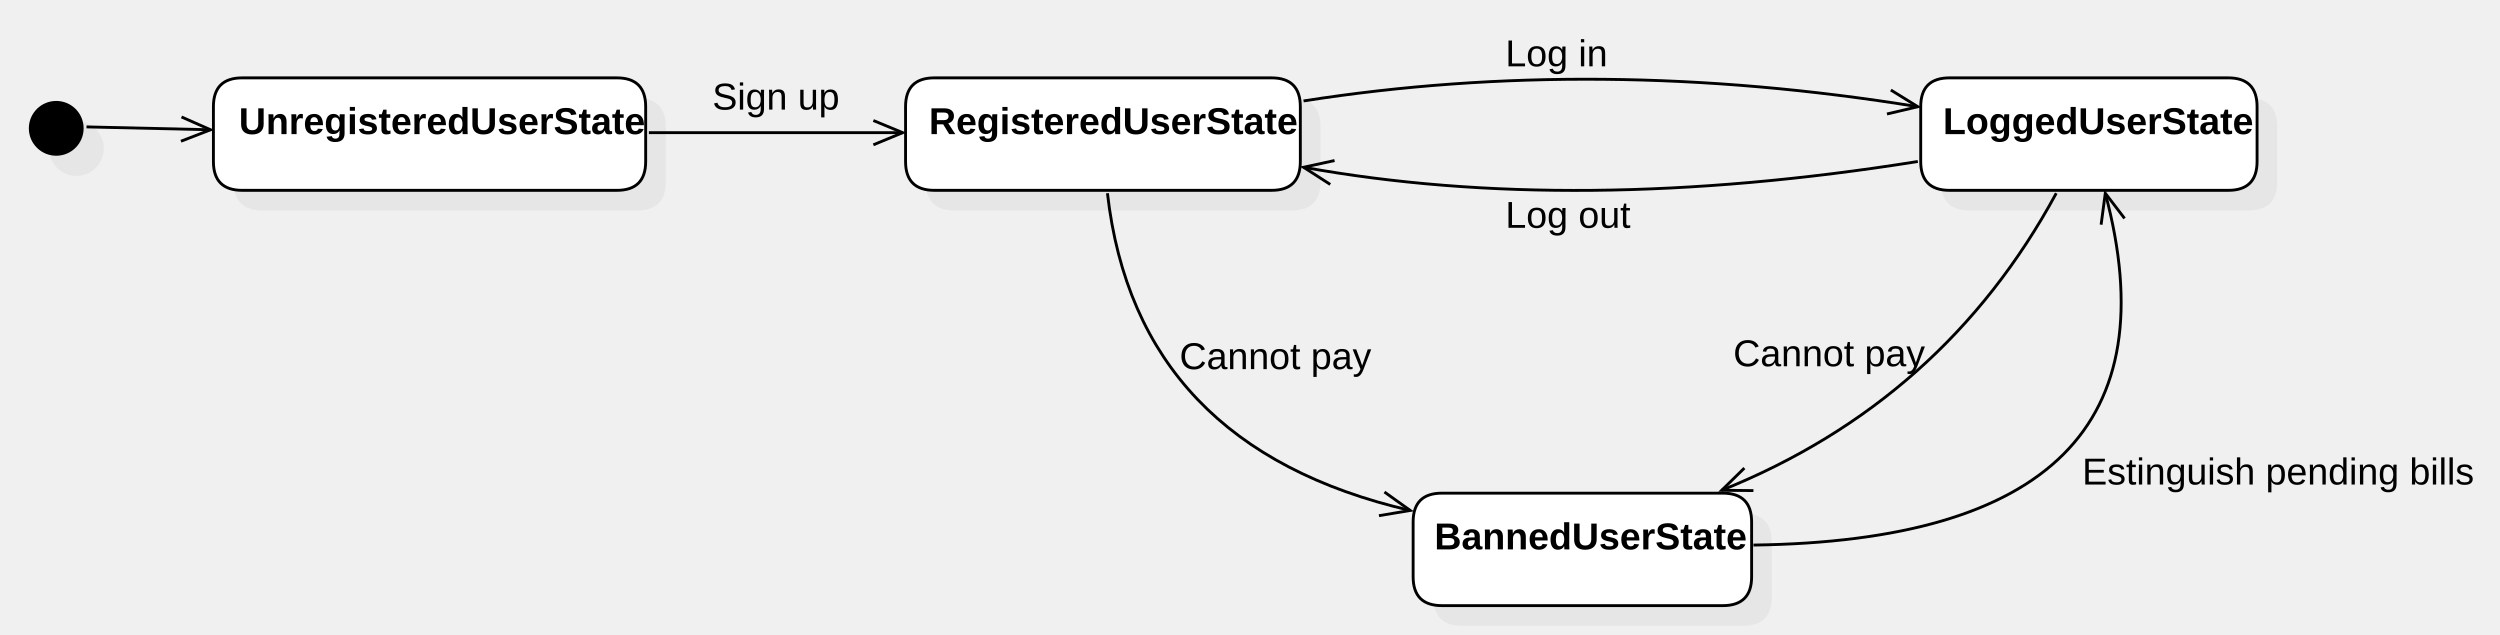
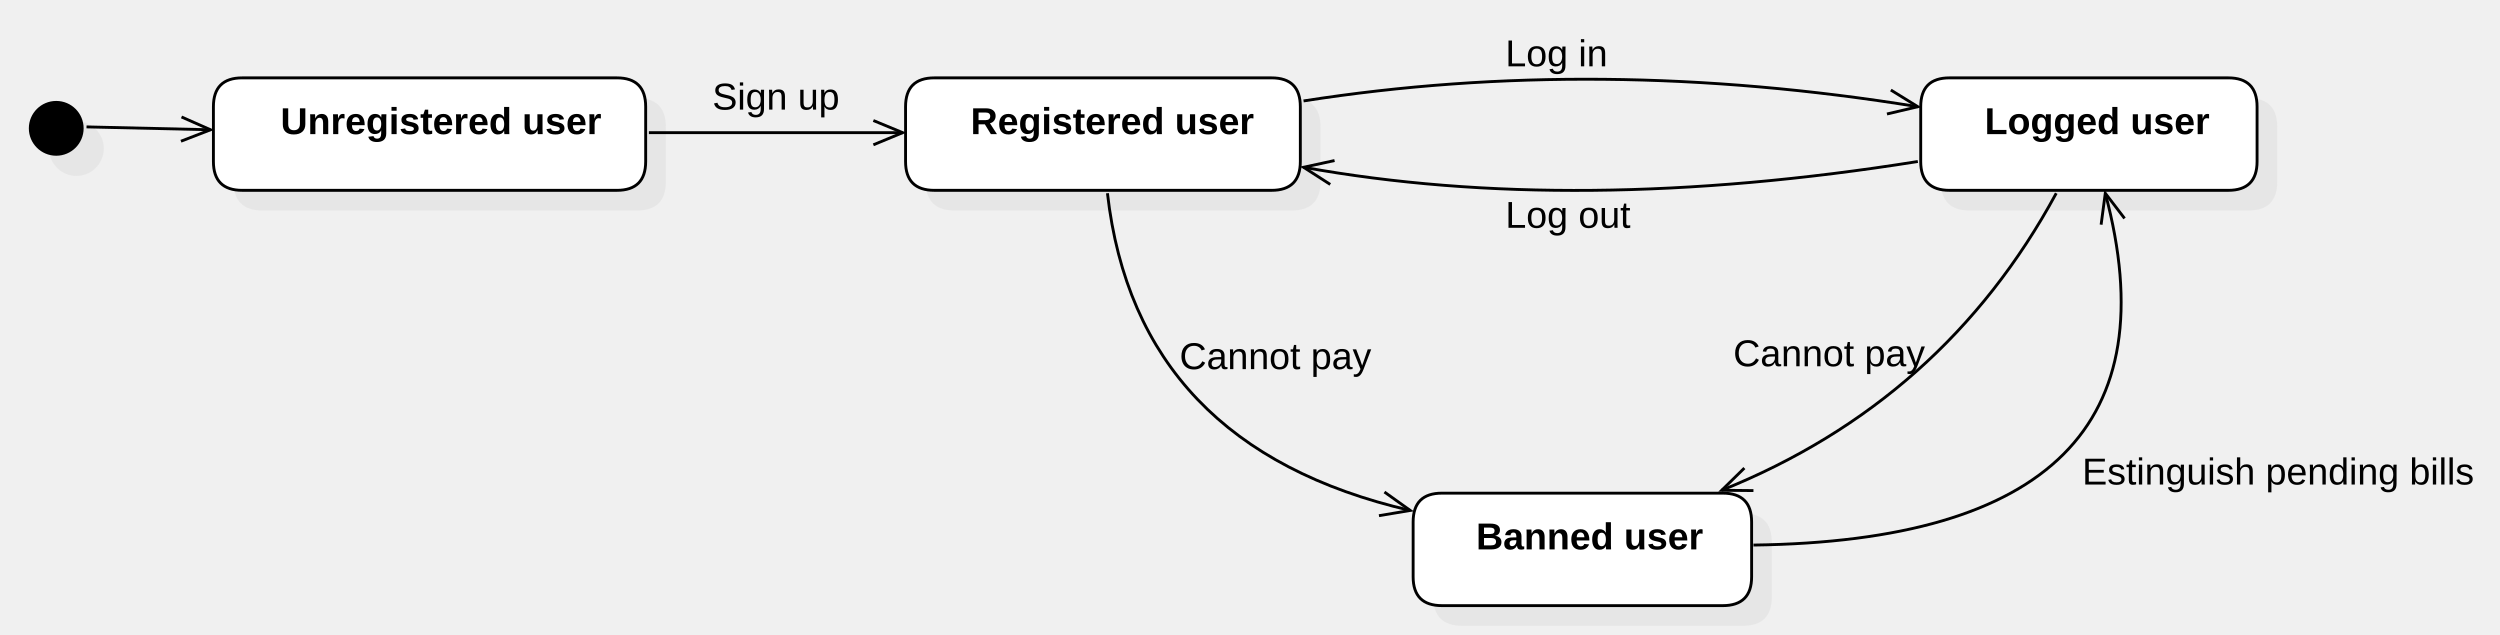
<svg xmlns="http://www.w3.org/2000/svg" version="1.1" width="866.865" height="220">
  <defs />
  <g>
    <g transform="translate(-142,-173) scale(1,1)">
      <path fill="#C0C0C0" stroke="none" d="M 233 207 L 362.886 207 Q 372.886 207 372.886 217 L 372.886 236 Q 372.886 246 362.886 246 L 233 246 Q 223 246 223 236 L 223 217 Q 223 207 233 207 Z" opacity="0.2" />
    </g>
    <g transform="translate(-142,-173) scale(1,1)">
      <path fill="#ffffff" stroke="none" d="M 226 200 L 355.886 200 Q 365.886 200 365.886 210 L 365.886 229 Q 365.886 239 355.886 239 L 226 239 Q 216 239 216 229 L 216 210 Q 216 200 226 200 Z" />
    </g>
    <g transform="translate(-142,-173) scale(1,1)">
      <path fill="none" stroke="#000000" d="M 226 200 L 355.886 200 Q 365.886 200 365.886 210 L 365.886 229 Q 365.886 239 355.886 239 L 226 239 Q 216 239 216 229 L 216 210 Q 216 200 226 200 Z" stroke-miterlimit="10" />
    </g>
    <g transform="translate(-142,-173) scale(1,1)">
      <g>
        <path fill="none" stroke="none" />
-         <text fill="#000000" stroke="none" font-family="Arial" font-size="13px" font-style="normal" font-weight="bold" text-decoration="none" x="224.829" y="219.5">UnregisteredUserState</text>
+         <text fill="#000000" stroke="none" font-family="Arial" font-size="13px" font-style="normal" font-weight="bold" text-decoration="none" x="239.28" y="219.5">Unregistered user</text>
      </g>
    </g>
    <g transform="translate(-142,-173) scale(1,1)">
      <path fill="#C0C0C0" stroke="none" d="M 159 224.5 C 159 219.253 163.253 215 168.5 215 C 173.747 215 178 219.253 178 224.5 C 178 229.747 173.747 234 168.5 234 C 163.253 234 159 229.747 159 224.5 Z" opacity="0.2" />
    </g>
    <g transform="translate(-142,-173) scale(1,1)">
      <path fill="#000000" stroke="none" d="M 152 217.5 C 152 212.253 156.253 208 161.5 208 C 166.747 208 171 212.253 171 217.5 C 171 222.747 166.747 227 161.5 227 C 156.253 227 152 222.747 152 217.5 Z" />
    </g>
    <g transform="translate(-142,-173) scale(1,1)">
      <path fill="#C0C0C0" stroke="none" d="M 473 207 L 589.886 207 Q 599.886 207 599.886 217 L 599.886 236 Q 599.886 246 589.886 246 L 473 246 Q 463 246 463 236 L 463 217 Q 463 207 473 207 Z" opacity="0.2" />
    </g>
    <g transform="translate(-142,-173) scale(1,1)">
      <path fill="#ffffff" stroke="none" d="M 466 200 L 582.886 200 Q 592.886 200 592.886 210 L 592.886 229 Q 592.886 239 582.886 239 L 466 239 Q 456 239 456 229 L 456 210 Q 456 200 466 200 Z" />
    </g>
    <g transform="translate(-142,-173) scale(1,1)">
      <path fill="none" stroke="#000000" d="M 466 200 L 582.886 200 Q 592.886 200 592.886 210 L 592.886 229 Q 592.886 239 582.886 239 L 466 239 Q 456 239 456 229 L 456 210 Q 456 200 466 200 Z" stroke-miterlimit="10" />
    </g>
    <g transform="translate(-142,-173) scale(1,1)">
      <g>
        <path fill="none" stroke="none" />
-         <text fill="#000000" stroke="none" font-family="Arial" font-size="13px" font-style="normal" font-weight="bold" text-decoration="none" x="464.109" y="219.5">RegisteredUserState</text>
+         <text fill="#000000" stroke="none" font-family="Arial" font-size="13px" font-style="normal" font-weight="bold" text-decoration="none" x="478.559" y="219.5">Registered user</text>
      </g>
    </g>
    <g transform="translate(-142,-173) scale(1,1)">
      <path fill="#C0C0C0" stroke="none" d="M 825 207 L 921.631 207 Q 931.631 207 931.631 217 L 931.631 236 Q 931.631 246 921.631 246 L 825 246 Q 815 246 815 236 L 815 217 Q 815 207 825 207 Z" opacity="0.2" />
    </g>
    <g transform="translate(-142,-173) scale(1,1)">
      <path fill="#ffffff" stroke="none" d="M 818 200 L 914.631 200 Q 924.631 200 924.631 210 L 924.631 229 Q 924.631 239 914.631 239 L 818 239 Q 808 239 808 229 L 808 210 Q 808 200 818 200 Z" />
    </g>
    <g transform="translate(-142,-173) scale(1,1)">
      <path fill="none" stroke="#000000" d="M 818 200 L 914.631 200 Q 924.631 200 924.631 210 L 924.631 229 Q 924.631 239 914.631 239 L 818 239 Q 808 239 808 229 L 808 210 Q 808 200 818 200 Z" stroke-miterlimit="10" />
    </g>
    <g transform="translate(-142,-173) scale(1,1)">
      <g>
        <path fill="none" stroke="none" />
-         <text fill="#000000" stroke="none" font-family="Arial" font-size="13px" font-style="normal" font-weight="bold" text-decoration="none" x="815.725" y="219.5">LoggedUserState</text>
+         <text fill="#000000" stroke="none" font-family="Arial" font-size="13px" font-style="normal" font-weight="bold" text-decoration="none" x="830.175" y="219.5">Logged user</text>
      </g>
    </g>
    <g transform="translate(-142,-173) scale(1,1)">
      <path fill="none" stroke="#000000" d="M 172 217 L 215 218" stroke-miterlimit="10" />
    </g>
    <g transform="translate(-142,-173) scale(1,1)">
      <path fill="none" stroke="#000000" d="M 204.742 221.972 L 215 218 L 204.938 213.555" stroke-miterlimit="10" />
    </g>
    <g transform="translate(-142,-173) scale(1,1)">
      <path fill="none" stroke="#000000" d="M 367 219 L 455 219" stroke-miterlimit="10" />
    </g>
    <g transform="translate(-142,-173) scale(1,1)">
      <path fill="none" stroke="#000000" d="M 444.837 223.21 L 455 219 L 444.837 214.79" stroke-miterlimit="10" />
    </g>
    <g transform="translate(-142,-173) scale(1,1)">
      <g>
        <path fill="none" stroke="none" />
        <text fill="#000000" stroke="none" font-family="Arial" font-size="13px" font-style="normal" font-weight="normal" text-decoration="none" x="389" y="211">Sign up</text>
      </g>
    </g>
    <g transform="translate(-142,-173) scale(1,1)">
      <path fill="none" stroke="#000000" d="M 594 208 Q 696 192 807 210" stroke-miterlimit="10" />
    </g>
    <g transform="translate(-142,-173) scale(1,1)">
      <path fill="none" stroke="#000000" d="M 796.295 212.528 L 807 210 L 797.642 204.218" stroke-miterlimit="10" />
    </g>
    <g transform="translate(-142,-173) scale(1,1)">
      <g>
        <path fill="none" stroke="none" />
        <text fill="#000000" stroke="none" font-family="Arial" font-size="13px" font-style="normal" font-weight="normal" text-decoration="none" x="664" y="196">Log in</text>
      </g>
    </g>
    <g transform="translate(-142,-173) scale(1,1)">
      <path fill="none" stroke="#000000" d="M 807 229 Q 688 248 594 231" stroke-miterlimit="10" />
    </g>
    <g transform="translate(-142,-173) scale(1,1)">
      <path fill="none" stroke="#000000" d="M 604.75 228.666 L 594 231 L 603.251 236.951" stroke-miterlimit="10" />
    </g>
    <g transform="translate(-142,-173) scale(1,1)">
      <g>
        <path fill="none" stroke="none" />
        <text fill="#000000" stroke="none" font-family="Arial" font-size="13px" font-style="normal" font-weight="normal" text-decoration="none" x="664" y="252">Log out</text>
      </g>
    </g>
    <g transform="translate(-142,-173) scale(1,1)">
      <path fill="#C0C0C0" stroke="none" d="M 649 351 L 746.367 351 Q 756.367 351 756.367 361 L 756.367 380 Q 756.367 390 746.367 390 L 649 390 Q 639 390 639 380 L 639 361 Q 639 351 649 351 Z" opacity="0.2" />
    </g>
    <g transform="translate(-142,-173) scale(1,1)">
      <path fill="#ffffff" stroke="none" d="M 642 344 L 739.367 344 Q 749.367 344 749.367 354 L 749.367 373 Q 749.367 383 739.367 383 L 642 383 Q 632 383 632 373 L 632 354 Q 632 344 642 344 Z" />
    </g>
    <g transform="translate(-142,-173) scale(1,1)">
      <path fill="none" stroke="#000000" d="M 642 344 L 739.367 344 Q 749.367 344 749.367 354 L 749.367 373 Q 749.367 383 739.367 383 L 642 383 Q 632 383 632 373 L 632 354 Q 632 344 642 344 Z" stroke-miterlimit="10" />
    </g>
    <g transform="translate(-142,-173) scale(1,1)">
      <g>
        <path fill="none" stroke="none" />
-         <text fill="#000000" stroke="none" font-family="Arial" font-size="13px" font-style="normal" font-weight="bold" text-decoration="none" x="639.372" y="363.5">BannedUserState</text>
+         <text fill="#000000" stroke="none" font-family="Arial" font-size="13px" font-style="normal" font-weight="bold" text-decoration="none" x="653.823" y="363.5">Banned user</text>
      </g>
    </g>
    <g transform="translate(-142,-173) scale(1,1)">
      <path fill="none" stroke="#000000" d="M 526 240 Q 536 328 631 350" stroke-miterlimit="10" />
    </g>
    <g transform="translate(-142,-173) scale(1,1)">
      <path fill="none" stroke="#000000" d="M 620.15 351.808 L 631 350 L 622.049 343.606" stroke-miterlimit="10" />
    </g>
    <g transform="translate(-142,-173) scale(1,1)">
      <g>
        <path fill="none" stroke="none" />
        <text fill="#000000" stroke="none" font-family="Arial" font-size="13px" font-style="normal" font-weight="normal" text-decoration="none" x="551" y="301">Cannot pay</text>
      </g>
    </g>
    <g transform="translate(-142,-173) scale(1,1)">
      <path fill="none" stroke="#000000" d="M 855 240 Q 816 312 739 343" stroke-miterlimit="10" />
    </g>
    <g transform="translate(-142,-173) scale(1,1)">
      <path fill="none" stroke="#000000" d="M 746.855 335.3 L 739 343 L 749.999 343.11" stroke-miterlimit="10" />
    </g>
    <g transform="translate(-142,-173) scale(1,1)">
      <g>
        <path fill="none" stroke="none" />
        <text fill="#000000" stroke="none" font-family="Arial" font-size="13px" font-style="normal" font-weight="normal" text-decoration="none" x="743" y="300">Cannot pay</text>
      </g>
    </g>
    <g transform="translate(-142,-173) scale(1,1)">
      <path fill="none" stroke="#000000" d="M 750 362 Q 904 360 872 240" stroke-miterlimit="10" />
    </g>
    <g transform="translate(-142,-173) scale(1,1)">
      <path fill="none" stroke="#000000" d="M 878.686 248.735 L 872 240 L 870.551 250.904" stroke-miterlimit="10" />
    </g>
    <g transform="translate(-142,-173) scale(1,1)">
      <g>
        <path fill="none" stroke="none" />
        <text fill="#000000" stroke="none" font-family="Arial" font-size="13px" font-style="normal" font-weight="normal" text-decoration="none" x="864" y="341">Estinguish pending bills</text>
      </g>
    </g>
  </g>
</svg>
